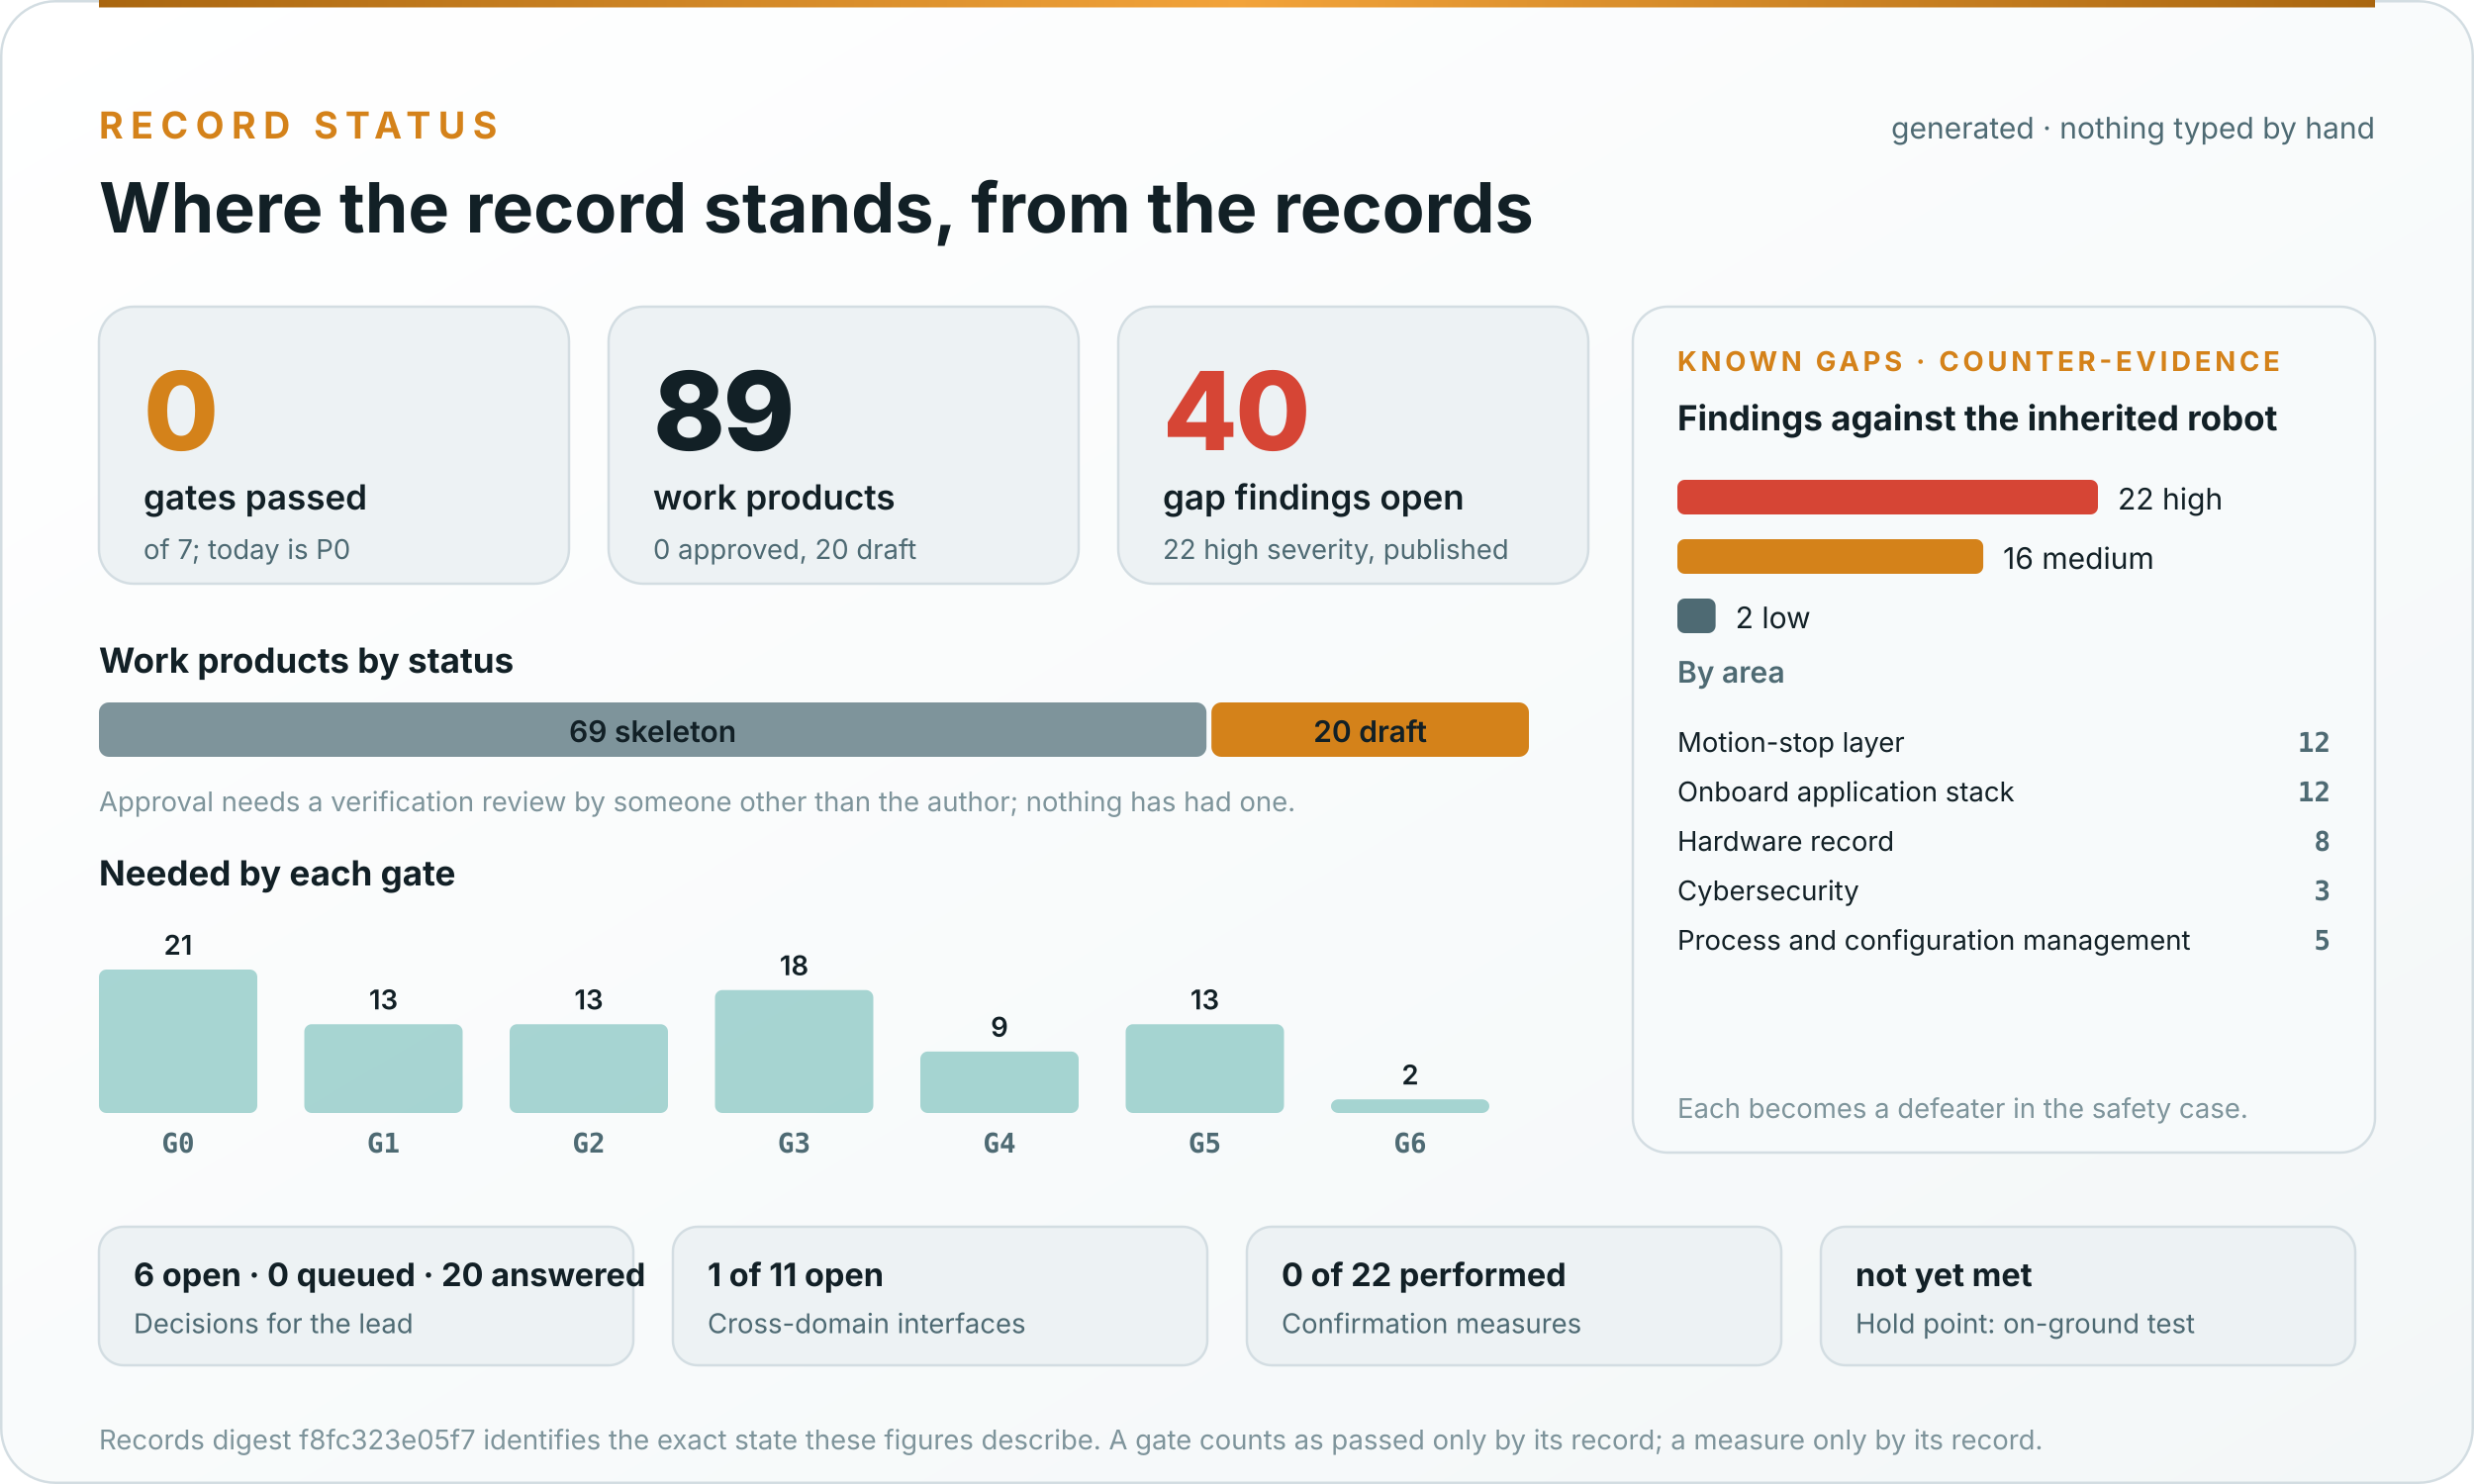
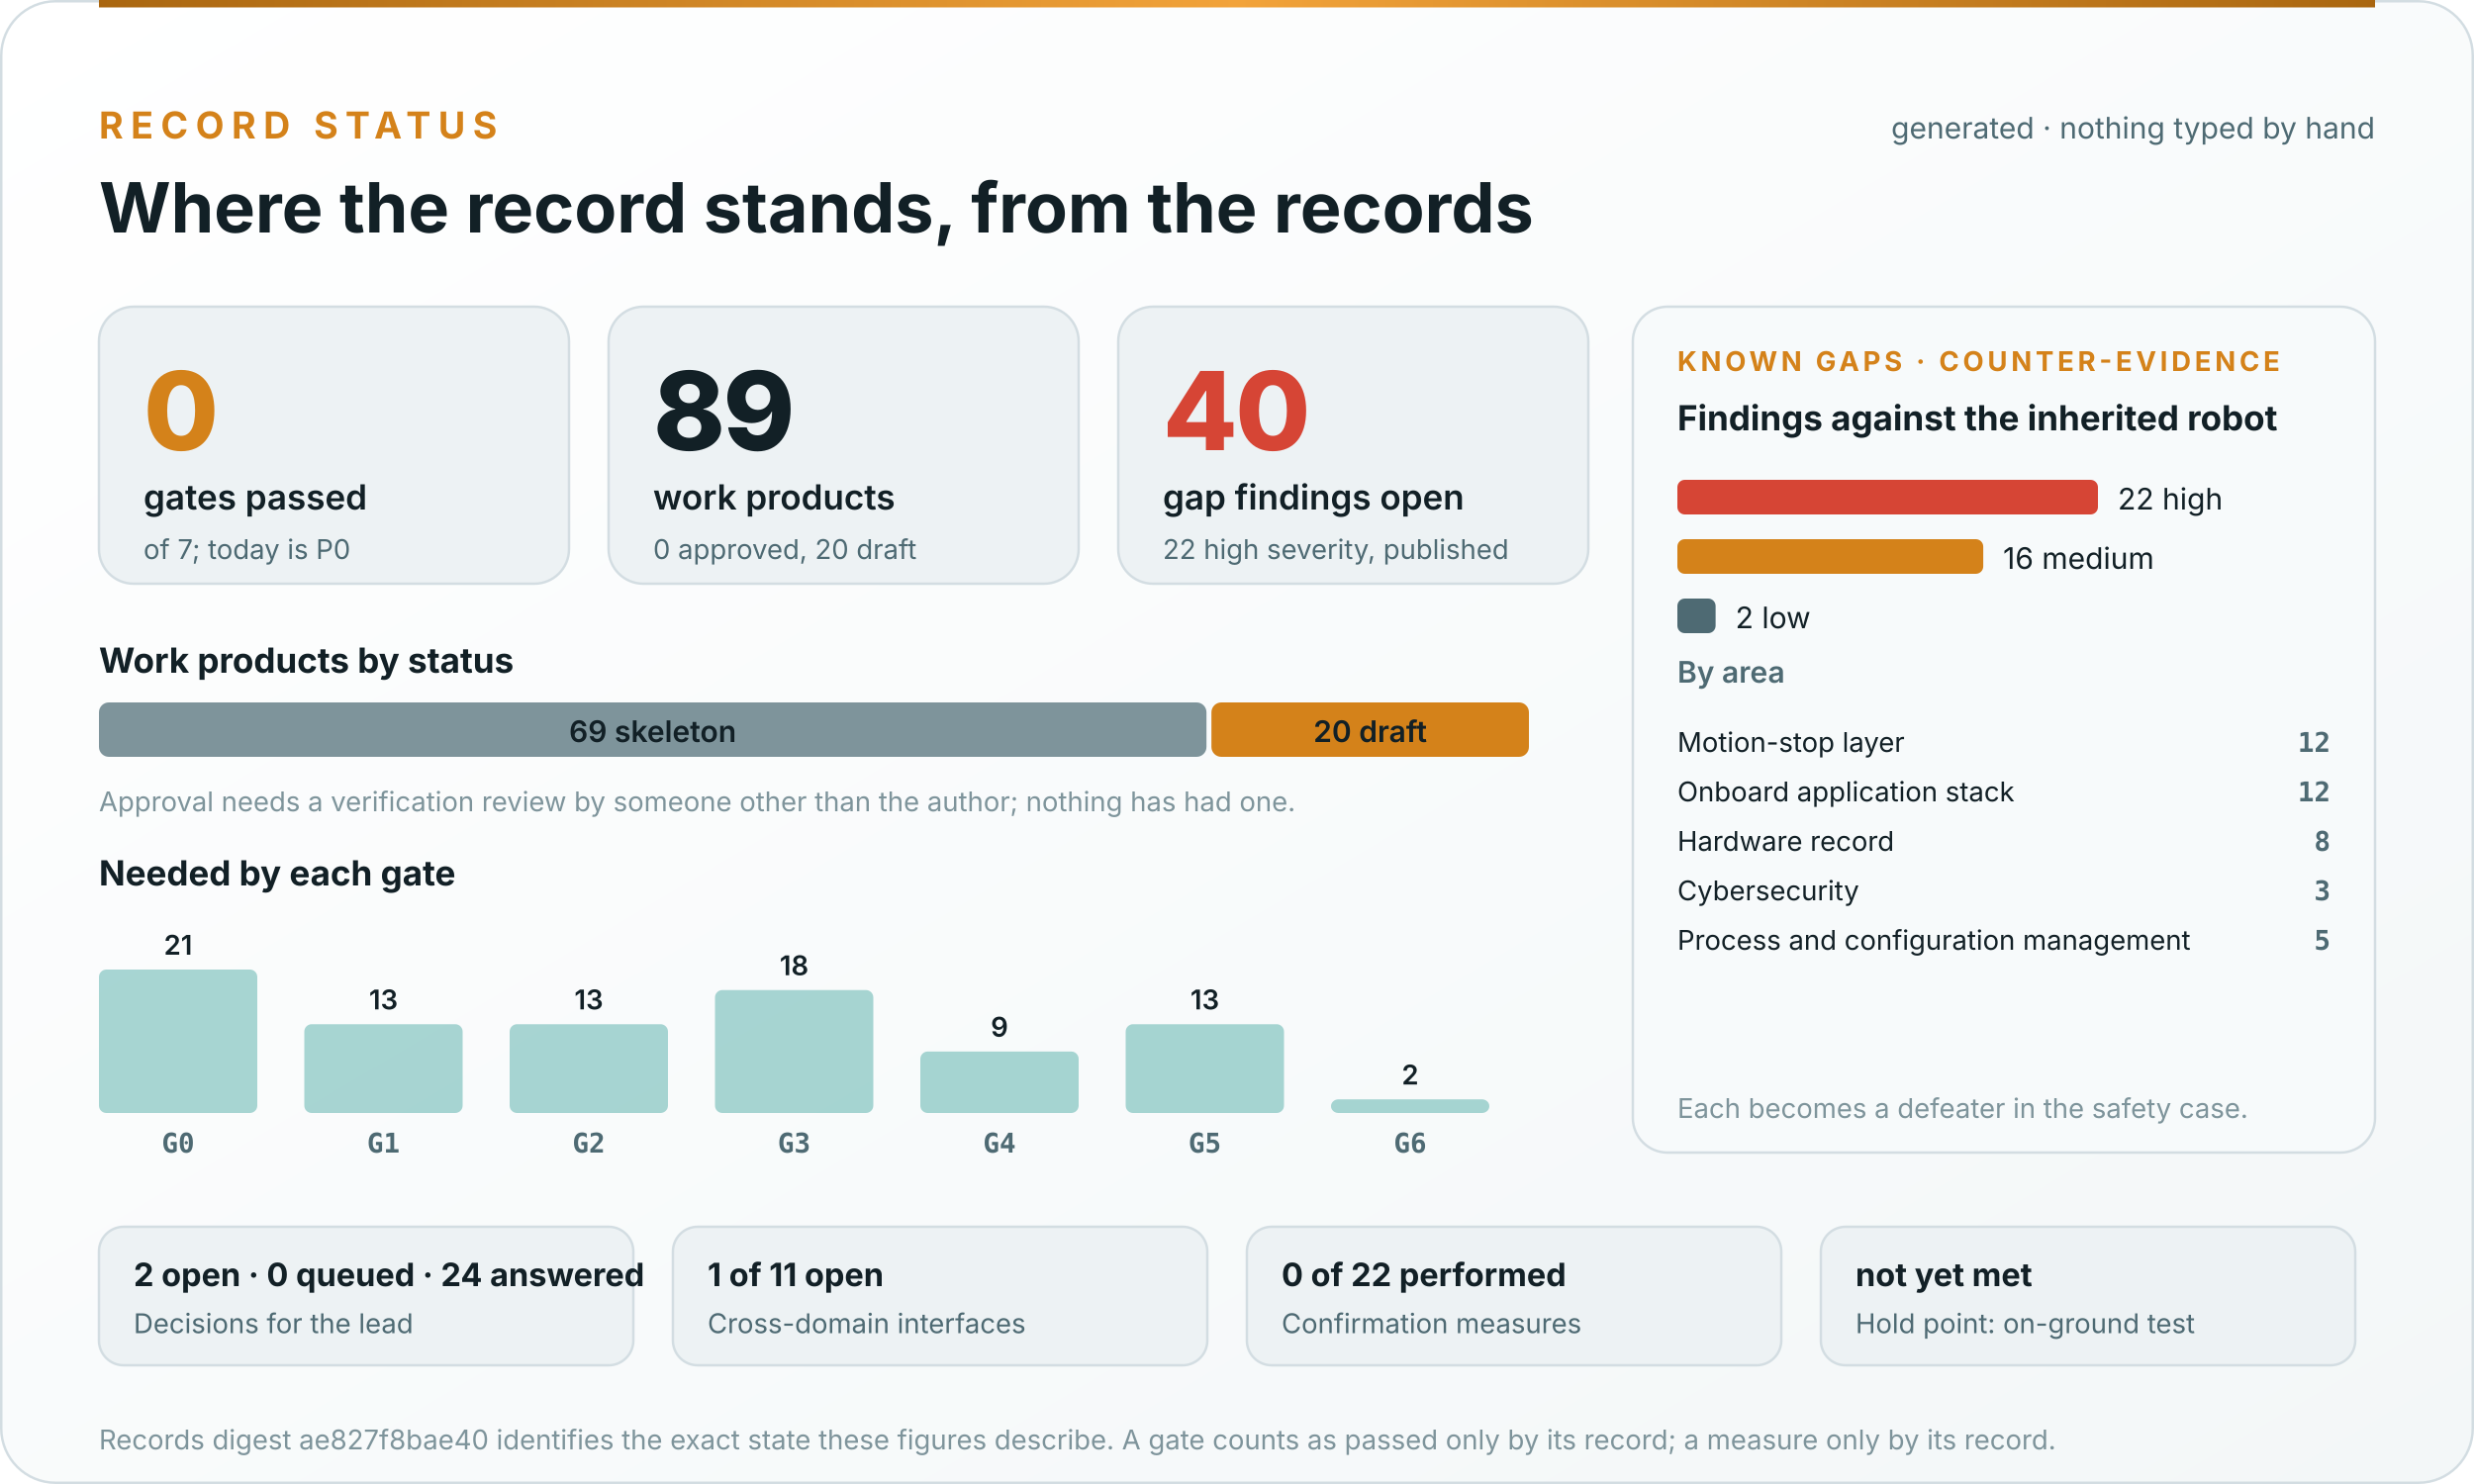
<svg xmlns="http://www.w3.org/2000/svg" width="1000" height="600" viewBox="0 0 1000 600" role="img" aria-labelledby="stat-t stat-d">
  <defs>
    <linearGradient id="stat-bg" x1="0" y1="0" x2="1" y2="1">
      <stop offset="0" stop-color="#FFFFFF" />
      <stop offset="1" stop-color="#F3F7F8" />
    </linearGradient>
    <linearGradient id="stat-amber" x1="0" y1="0" x2="1" y2="0">
      <stop offset="0" stop-color="#A8650F" />
      <stop offset="0.5" stop-color="#F2A33A" />
      <stop offset="1" stop-color="#A8650F" />
    </linearGradient>
  </defs>
  <rect x="0.5" y="0.5" width="999" height="599" rx="22" fill="url(#stat-bg)" stroke="#D3DDE2" />
  <rect x="40" y="0" width="920" height="3" fill="url(#stat-amber)" />
  <text x="40" y="56" font-family="Inter, 'Segoe UI', 'Helvetica Neue', Helvetica, Arial, sans-serif" font-size="15" font-weight="700" fill="#D4821A" text-anchor="start" letter-spacing="3">RECORD STATUS</text>
  <text x="40" y="94" font-family="Inter, 'Segoe UI', 'Helvetica Neue', Helvetica, Arial, sans-serif" font-size="28" font-weight="700" fill="#122026" text-anchor="start">Where the record stands, from the records</text>
  <text x="960" y="56" font-family="Inter, 'Segoe UI', 'Helvetica Neue', Helvetica, Arial, sans-serif" font-size="12" font-weight="400" fill="#4E6A73" text-anchor="end">generated · nothing typed by hand</text>
  <rect x="40" y="124" width="190" height="112" rx="14" fill="#EDF2F4" stroke="#D3DDE2" stroke-width="1" />
  <text x="58" y="182" font-family="Inter, 'Segoe UI', 'Helvetica Neue', Helvetica, Arial, sans-serif" font-size="44" font-weight="800" fill="#D4821A" text-anchor="start" letter-spacing="-1">0</text>
  <text x="58" y="206" font-family="Inter, 'Segoe UI', 'Helvetica Neue', Helvetica, Arial, sans-serif" font-size="14" font-weight="600" fill="#122026" text-anchor="start">gates passed</text>
  <text x="58" y="226" font-family="Inter, 'Segoe UI', 'Helvetica Neue', Helvetica, Arial, sans-serif" font-size="11" font-weight="400" fill="#4E6A73" text-anchor="start">of 7; today is P0</text>
  <rect x="246" y="124" width="190" height="112" rx="14" fill="#EDF2F4" stroke="#D3DDE2" stroke-width="1" />
  <text x="264" y="182" font-family="Inter, 'Segoe UI', 'Helvetica Neue', Helvetica, Arial, sans-serif" font-size="44" font-weight="800" fill="#122026" text-anchor="start" letter-spacing="-1">89</text>
  <text x="264" y="206" font-family="Inter, 'Segoe UI', 'Helvetica Neue', Helvetica, Arial, sans-serif" font-size="14" font-weight="600" fill="#122026" text-anchor="start">work products</text>
  <text x="264" y="226" font-family="Inter, 'Segoe UI', 'Helvetica Neue', Helvetica, Arial, sans-serif" font-size="11" font-weight="400" fill="#4E6A73" text-anchor="start">0 approved, 20 draft</text>
  <rect x="452" y="124" width="190" height="112" rx="14" fill="#EDF2F4" stroke="#D3DDE2" stroke-width="1" />
  <text x="470" y="182" font-family="Inter, 'Segoe UI', 'Helvetica Neue', Helvetica, Arial, sans-serif" font-size="44" font-weight="800" fill="#D64535" text-anchor="start" letter-spacing="-1">40</text>
  <text x="470" y="206" font-family="Inter, 'Segoe UI', 'Helvetica Neue', Helvetica, Arial, sans-serif" font-size="14" font-weight="600" fill="#122026" text-anchor="start">gap findings open</text>
  <text x="470" y="226" font-family="Inter, 'Segoe UI', 'Helvetica Neue', Helvetica, Arial, sans-serif" font-size="11" font-weight="400" fill="#4E6A73" text-anchor="start">22 high severity, published</text>
  <text x="40" y="272" font-family="Inter, 'Segoe UI', 'Helvetica Neue', Helvetica, Arial, sans-serif" font-size="14" font-weight="700" fill="#122026" text-anchor="start">Work products by status</text>
  <rect x="40" y="284" width="447.663" height="22" rx="4" fill="#7E949B" />
  <text x="263.831" y="300" font-family="Inter, 'Segoe UI', 'Helvetica Neue', Helvetica, Arial, sans-serif" font-size="12" font-weight="600" fill="#122026" text-anchor="middle">69 skeleton</text>
  <rect x="489.663" y="284" width="128.337" height="22" rx="4" fill="#D4821A" />
  <text x="553.831" y="300" font-family="Inter, 'Segoe UI', 'Helvetica Neue', Helvetica, Arial, sans-serif" font-size="12" font-weight="600" fill="#122026" text-anchor="middle">20 draft</text>
  <text x="40" y="328" font-family="Inter, 'Segoe UI', 'Helvetica Neue', Helvetica, Arial, sans-serif" font-size="11" font-weight="400" fill="#7E949B" text-anchor="start">Approval needs a verification review by someone other than the author; nothing has had one.</text>
  <text x="40" y="358" font-family="Inter, 'Segoe UI', 'Helvetica Neue', Helvetica, Arial, sans-serif" font-size="14" font-weight="700" fill="#122026" text-anchor="start">Needed by each gate</text>
  <rect x="40" y="392" width="64" height="58" rx="3" fill="#0E8C83" fill-opacity="0.35" />
  <text x="72" y="386" font-family="Inter, 'Segoe UI', 'Helvetica Neue', Helvetica, Arial, sans-serif" font-size="11" font-weight="600" fill="#122026" text-anchor="middle">21</text>
  <text x="72" y="466" font-family="'JetBrains Mono', 'SFMono-Regular', Menlo, Consolas, monospace" font-size="11" font-weight="600" fill="#4E6A73" text-anchor="middle">G0</text>
  <rect x="123" y="414.095" width="64" height="35.905" rx="3" fill="#0E8C83" fill-opacity="0.35" />
  <text x="155" y="408.095" font-family="Inter, 'Segoe UI', 'Helvetica Neue', Helvetica, Arial, sans-serif" font-size="11" font-weight="600" fill="#122026" text-anchor="middle">13</text>
  <text x="155" y="466" font-family="'JetBrains Mono', 'SFMono-Regular', Menlo, Consolas, monospace" font-size="11" font-weight="600" fill="#4E6A73" text-anchor="middle">G1</text>
  <rect x="206" y="414.095" width="64" height="35.905" rx="3" fill="#0E8C83" fill-opacity="0.35" />
  <text x="238" y="408.095" font-family="Inter, 'Segoe UI', 'Helvetica Neue', Helvetica, Arial, sans-serif" font-size="11" font-weight="600" fill="#122026" text-anchor="middle">13</text>
  <text x="238" y="466" font-family="'JetBrains Mono', 'SFMono-Regular', Menlo, Consolas, monospace" font-size="11" font-weight="600" fill="#4E6A73" text-anchor="middle">G2</text>
  <rect x="289" y="400.286" width="64" height="49.714" rx="3" fill="#0E8C83" fill-opacity="0.35" />
  <text x="321" y="394.286" font-family="Inter, 'Segoe UI', 'Helvetica Neue', Helvetica, Arial, sans-serif" font-size="11" font-weight="600" fill="#122026" text-anchor="middle">18</text>
  <text x="321" y="466" font-family="'JetBrains Mono', 'SFMono-Regular', Menlo, Consolas, monospace" font-size="11" font-weight="600" fill="#4E6A73" text-anchor="middle">G3</text>
  <rect x="372" y="425.143" width="64" height="24.857" rx="3" fill="#0E8C83" fill-opacity="0.35" />
  <text x="404" y="419.143" font-family="Inter, 'Segoe UI', 'Helvetica Neue', Helvetica, Arial, sans-serif" font-size="11" font-weight="600" fill="#122026" text-anchor="middle">9</text>
  <text x="404" y="466" font-family="'JetBrains Mono', 'SFMono-Regular', Menlo, Consolas, monospace" font-size="11" font-weight="600" fill="#4E6A73" text-anchor="middle">G4</text>
  <rect x="455" y="414.095" width="64" height="35.905" rx="3" fill="#0E8C83" fill-opacity="0.35" />
  <text x="487" y="408.095" font-family="Inter, 'Segoe UI', 'Helvetica Neue', Helvetica, Arial, sans-serif" font-size="11" font-weight="600" fill="#122026" text-anchor="middle">13</text>
  <text x="487" y="466" font-family="'JetBrains Mono', 'SFMono-Regular', Menlo, Consolas, monospace" font-size="11" font-weight="600" fill="#4E6A73" text-anchor="middle">G5</text>
  <rect x="538" y="444.476" width="64" height="5.524" rx="3" fill="#0E8C83" fill-opacity="0.35" />
  <text x="570" y="438.476" font-family="Inter, 'Segoe UI', 'Helvetica Neue', Helvetica, Arial, sans-serif" font-size="11" font-weight="600" fill="#122026" text-anchor="middle">2</text>
  <text x="570" y="466" font-family="'JetBrains Mono', 'SFMono-Regular', Menlo, Consolas, monospace" font-size="11" font-weight="600" fill="#4E6A73" text-anchor="middle">G6</text>
  <rect x="660" y="124" width="300" height="342" rx="14" fill="#F7FAFB" stroke="#D3DDE2" stroke-width="1" />
  <text x="678" y="150" font-family="Inter, 'Segoe UI', 'Helvetica Neue', Helvetica, Arial, sans-serif" font-size="11" font-weight="700" fill="#D4821A" text-anchor="start" letter-spacing="1.5">KNOWN GAPS · COUNTER-EVIDENCE</text>
  <text x="678" y="174" font-family="Inter, 'Segoe UI', 'Helvetica Neue', Helvetica, Arial, sans-serif" font-size="14" font-weight="700" fill="#122026" text-anchor="start">Findings against the inherited robot</text>
  <rect x="678" y="194" width="170" height="14" rx="3" fill="#D64535" />
  <text x="856" y="206" font-family="Inter, 'Segoe UI', 'Helvetica Neue', Helvetica, Arial, sans-serif" font-size="12" font-weight="400" fill="#122026" text-anchor="start">22 high</text>
  <rect x="678" y="218" width="123.636" height="14" rx="3" fill="#D4821A" />
  <text x="809.636" y="230" font-family="Inter, 'Segoe UI', 'Helvetica Neue', Helvetica, Arial, sans-serif" font-size="12" font-weight="400" fill="#122026" text-anchor="start">16 medium</text>
  <rect x="678" y="242" width="15.454" height="14" rx="3" fill="#4E6A73" />
  <text x="701.455" y="254" font-family="Inter, 'Segoe UI', 'Helvetica Neue', Helvetica, Arial, sans-serif" font-size="12" font-weight="400" fill="#122026" text-anchor="start">2 low</text>
  <text x="678" y="276" font-family="Inter, 'Segoe UI', 'Helvetica Neue', Helvetica, Arial, sans-serif" font-size="12" font-weight="600" fill="#4E6A73" text-anchor="start">By area</text>
  <text x="678" y="304" font-family="Inter, 'Segoe UI', 'Helvetica Neue', Helvetica, Arial, sans-serif" font-size="11" font-weight="400" fill="#122026" text-anchor="start">Motion-stop layer</text>
  <text x="942" y="304" font-family="'JetBrains Mono', 'SFMono-Regular', Menlo, Consolas, monospace" font-size="11" font-weight="600" fill="#4E6A73" text-anchor="end">12</text>
  <text x="678" y="324" font-family="Inter, 'Segoe UI', 'Helvetica Neue', Helvetica, Arial, sans-serif" font-size="11" font-weight="400" fill="#122026" text-anchor="start">Onboard application stack</text>
  <text x="942" y="324" font-family="'JetBrains Mono', 'SFMono-Regular', Menlo, Consolas, monospace" font-size="11" font-weight="600" fill="#4E6A73" text-anchor="end">12</text>
  <text x="678" y="344" font-family="Inter, 'Segoe UI', 'Helvetica Neue', Helvetica, Arial, sans-serif" font-size="11" font-weight="400" fill="#122026" text-anchor="start">Hardware record</text>
  <text x="942" y="344" font-family="'JetBrains Mono', 'SFMono-Regular', Menlo, Consolas, monospace" font-size="11" font-weight="600" fill="#4E6A73" text-anchor="end">8</text>
  <text x="678" y="364" font-family="Inter, 'Segoe UI', 'Helvetica Neue', Helvetica, Arial, sans-serif" font-size="11" font-weight="400" fill="#122026" text-anchor="start">Cybersecurity</text>
  <text x="942" y="364" font-family="'JetBrains Mono', 'SFMono-Regular', Menlo, Consolas, monospace" font-size="11" font-weight="600" fill="#4E6A73" text-anchor="end">3</text>
  <text x="678" y="384" font-family="Inter, 'Segoe UI', 'Helvetica Neue', Helvetica, Arial, sans-serif" font-size="11" font-weight="400" fill="#122026" text-anchor="start">Process and configuration management</text>
  <text x="942" y="384" font-family="'JetBrains Mono', 'SFMono-Regular', Menlo, Consolas, monospace" font-size="11" font-weight="600" fill="#4E6A73" text-anchor="end">5</text>
  <text x="678" y="452" font-family="Inter, 'Segoe UI', 'Helvetica Neue', Helvetica, Arial, sans-serif" font-size="11" font-weight="400" fill="#7E949B" text-anchor="start">Each becomes a defeater in the safety case.</text>
  <rect x="40" y="496" width="216" height="56" rx="10" fill="#EDF2F4" stroke="#D3DDE2" stroke-width="1" />
-   <text x="54" y="520" font-family="Inter, 'Segoe UI', 'Helvetica Neue', Helvetica, Arial, sans-serif" font-size="13" font-weight="700" fill="#122026" text-anchor="start">6 open · 0 queued · 20 answered</text>
+   <text x="54" y="520" font-family="Inter, 'Segoe UI', 'Helvetica Neue', Helvetica, Arial, sans-serif" font-size="13" font-weight="700" fill="#122026" text-anchor="start">2 open · 0 queued · 24 answered</text>
  <text x="54" y="539" font-family="Inter, 'Segoe UI', 'Helvetica Neue', Helvetica, Arial, sans-serif" font-size="11" font-weight="400" fill="#4E6A73" text-anchor="start">Decisions for the lead</text>
  <rect x="272" y="496" width="216" height="56" rx="10" fill="#EDF2F4" stroke="#D3DDE2" stroke-width="1" />
  <text x="286" y="520" font-family="Inter, 'Segoe UI', 'Helvetica Neue', Helvetica, Arial, sans-serif" font-size="13" font-weight="700" fill="#122026" text-anchor="start">1 of 11 open</text>
  <text x="286" y="539" font-family="Inter, 'Segoe UI', 'Helvetica Neue', Helvetica, Arial, sans-serif" font-size="11" font-weight="400" fill="#4E6A73" text-anchor="start">Cross-domain interfaces</text>
  <rect x="504" y="496" width="216" height="56" rx="10" fill="#EDF2F4" stroke="#D3DDE2" stroke-width="1" />
  <text x="518" y="520" font-family="Inter, 'Segoe UI', 'Helvetica Neue', Helvetica, Arial, sans-serif" font-size="13" font-weight="700" fill="#122026" text-anchor="start">0 of 22 performed</text>
  <text x="518" y="539" font-family="Inter, 'Segoe UI', 'Helvetica Neue', Helvetica, Arial, sans-serif" font-size="11" font-weight="400" fill="#4E6A73" text-anchor="start">Confirmation measures</text>
  <rect x="736" y="496" width="216" height="56" rx="10" fill="#EDF2F4" stroke="#D3DDE2" stroke-width="1" />
  <text x="750" y="520" font-family="Inter, 'Segoe UI', 'Helvetica Neue', Helvetica, Arial, sans-serif" font-size="13" font-weight="700" fill="#122026" text-anchor="start">not yet met</text>
  <text x="750" y="539" font-family="Inter, 'Segoe UI', 'Helvetica Neue', Helvetica, Arial, sans-serif" font-size="11" font-weight="400" fill="#4E6A73" text-anchor="start">Hold point: on-ground test</text>
-   <text x="40" y="586" font-family="Inter, 'Segoe UI', 'Helvetica Neue', Helvetica, Arial, sans-serif" font-size="11" font-weight="400" fill="#7E949B" text-anchor="start">Records digest f8fc323e05f7 identifies the exact state these figures describe. A gate counts as passed only by its record; a measure only by its record.</text>
+   <text x="40" y="586" font-family="Inter, 'Segoe UI', 'Helvetica Neue', Helvetica, Arial, sans-serif" font-size="11" font-weight="400" fill="#7E949B" text-anchor="start">Records digest ae827f8bae40 identifies the exact state these figures describe. A gate counts as passed only by its record; a measure only by its record.</text>
</svg>
